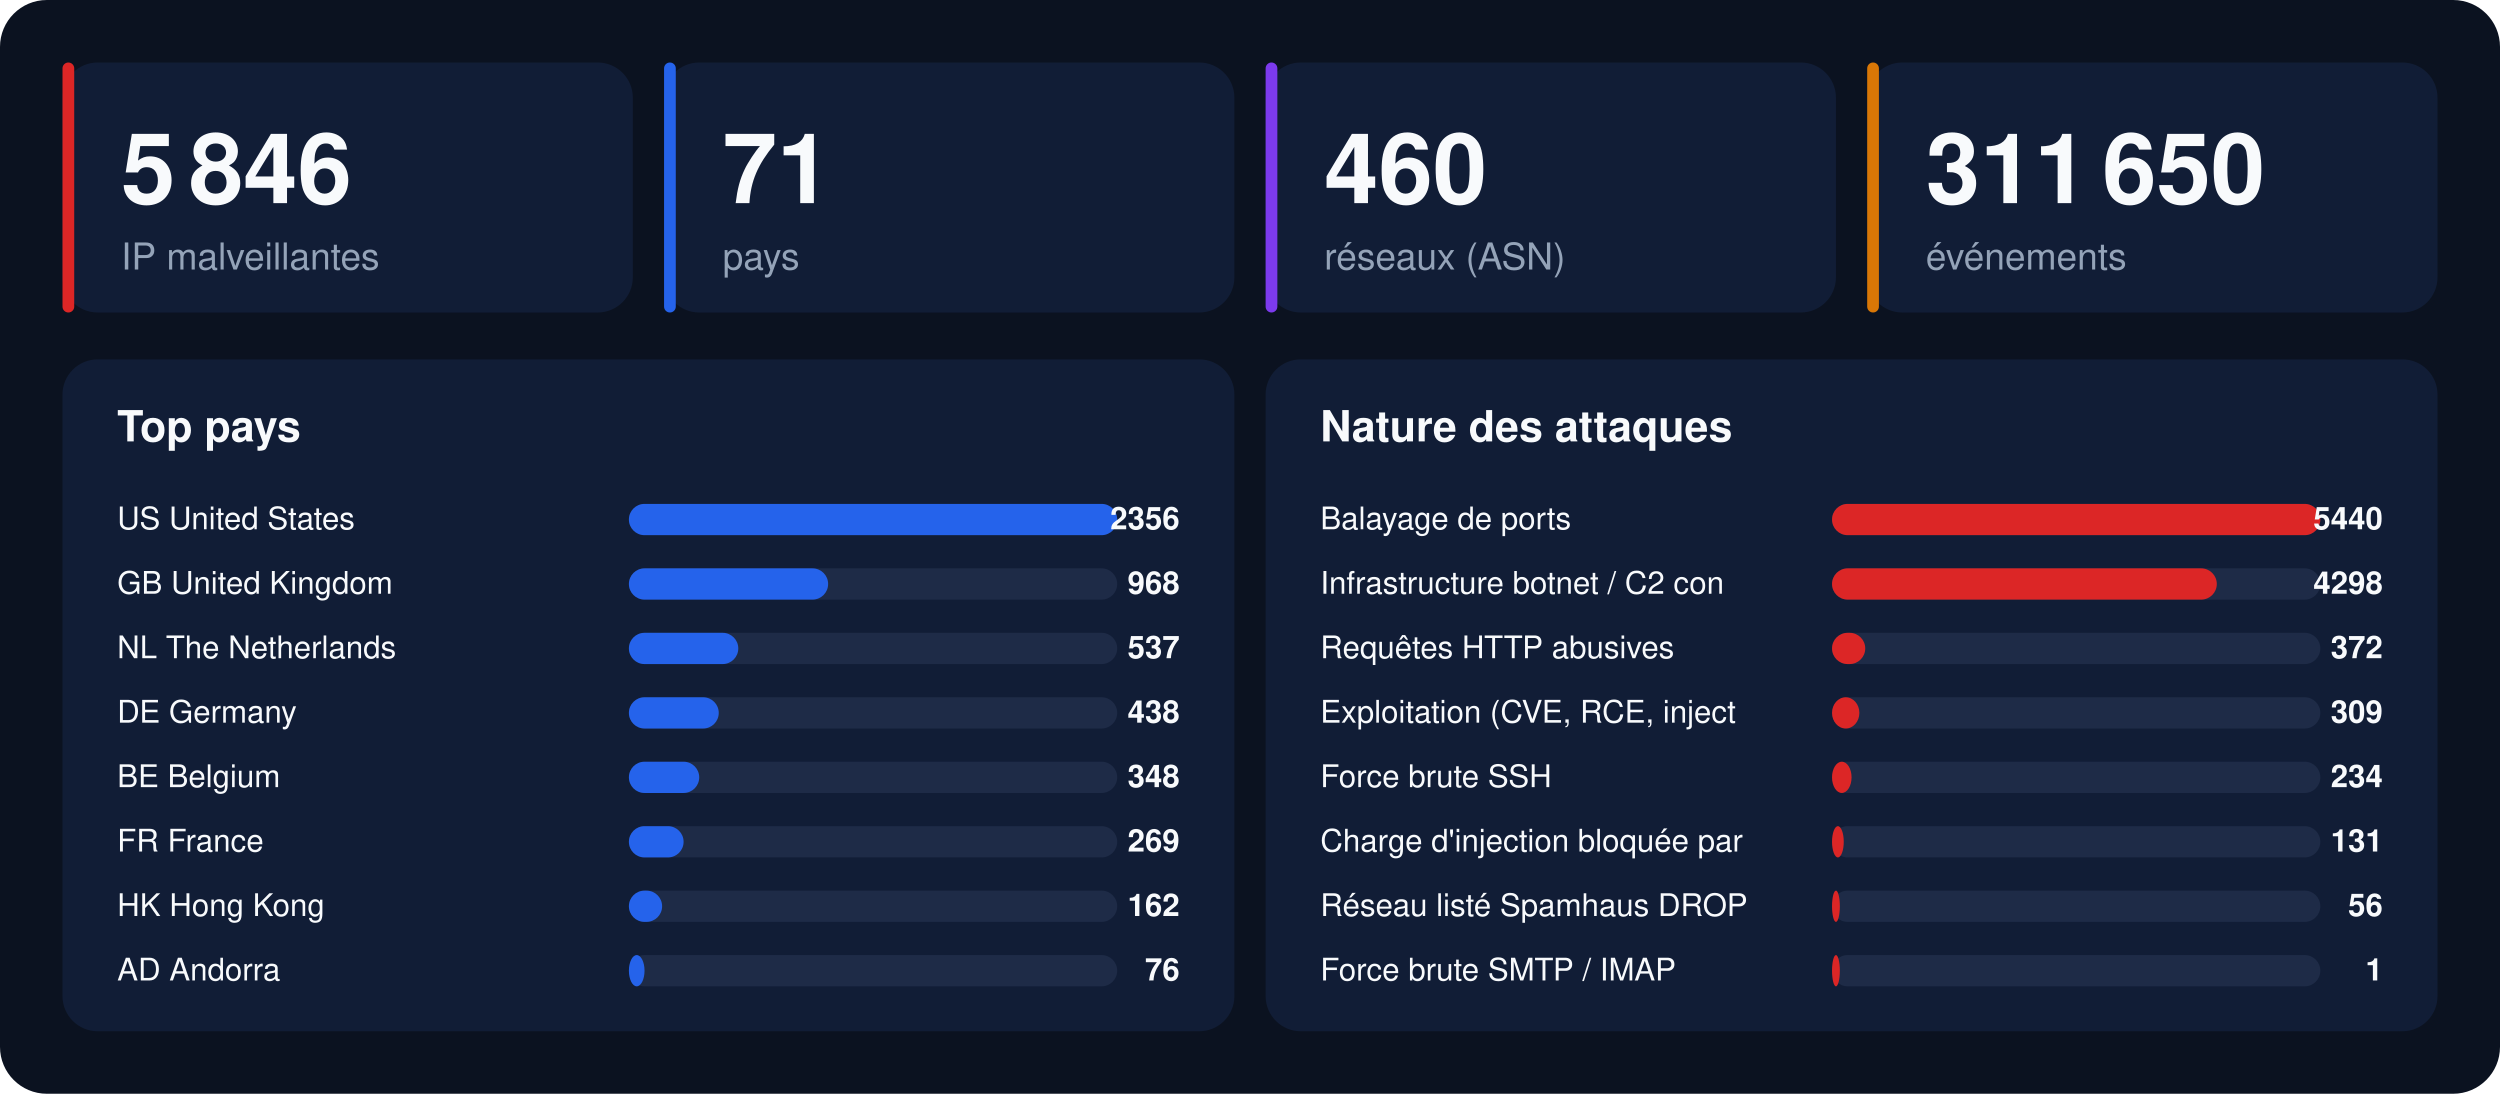
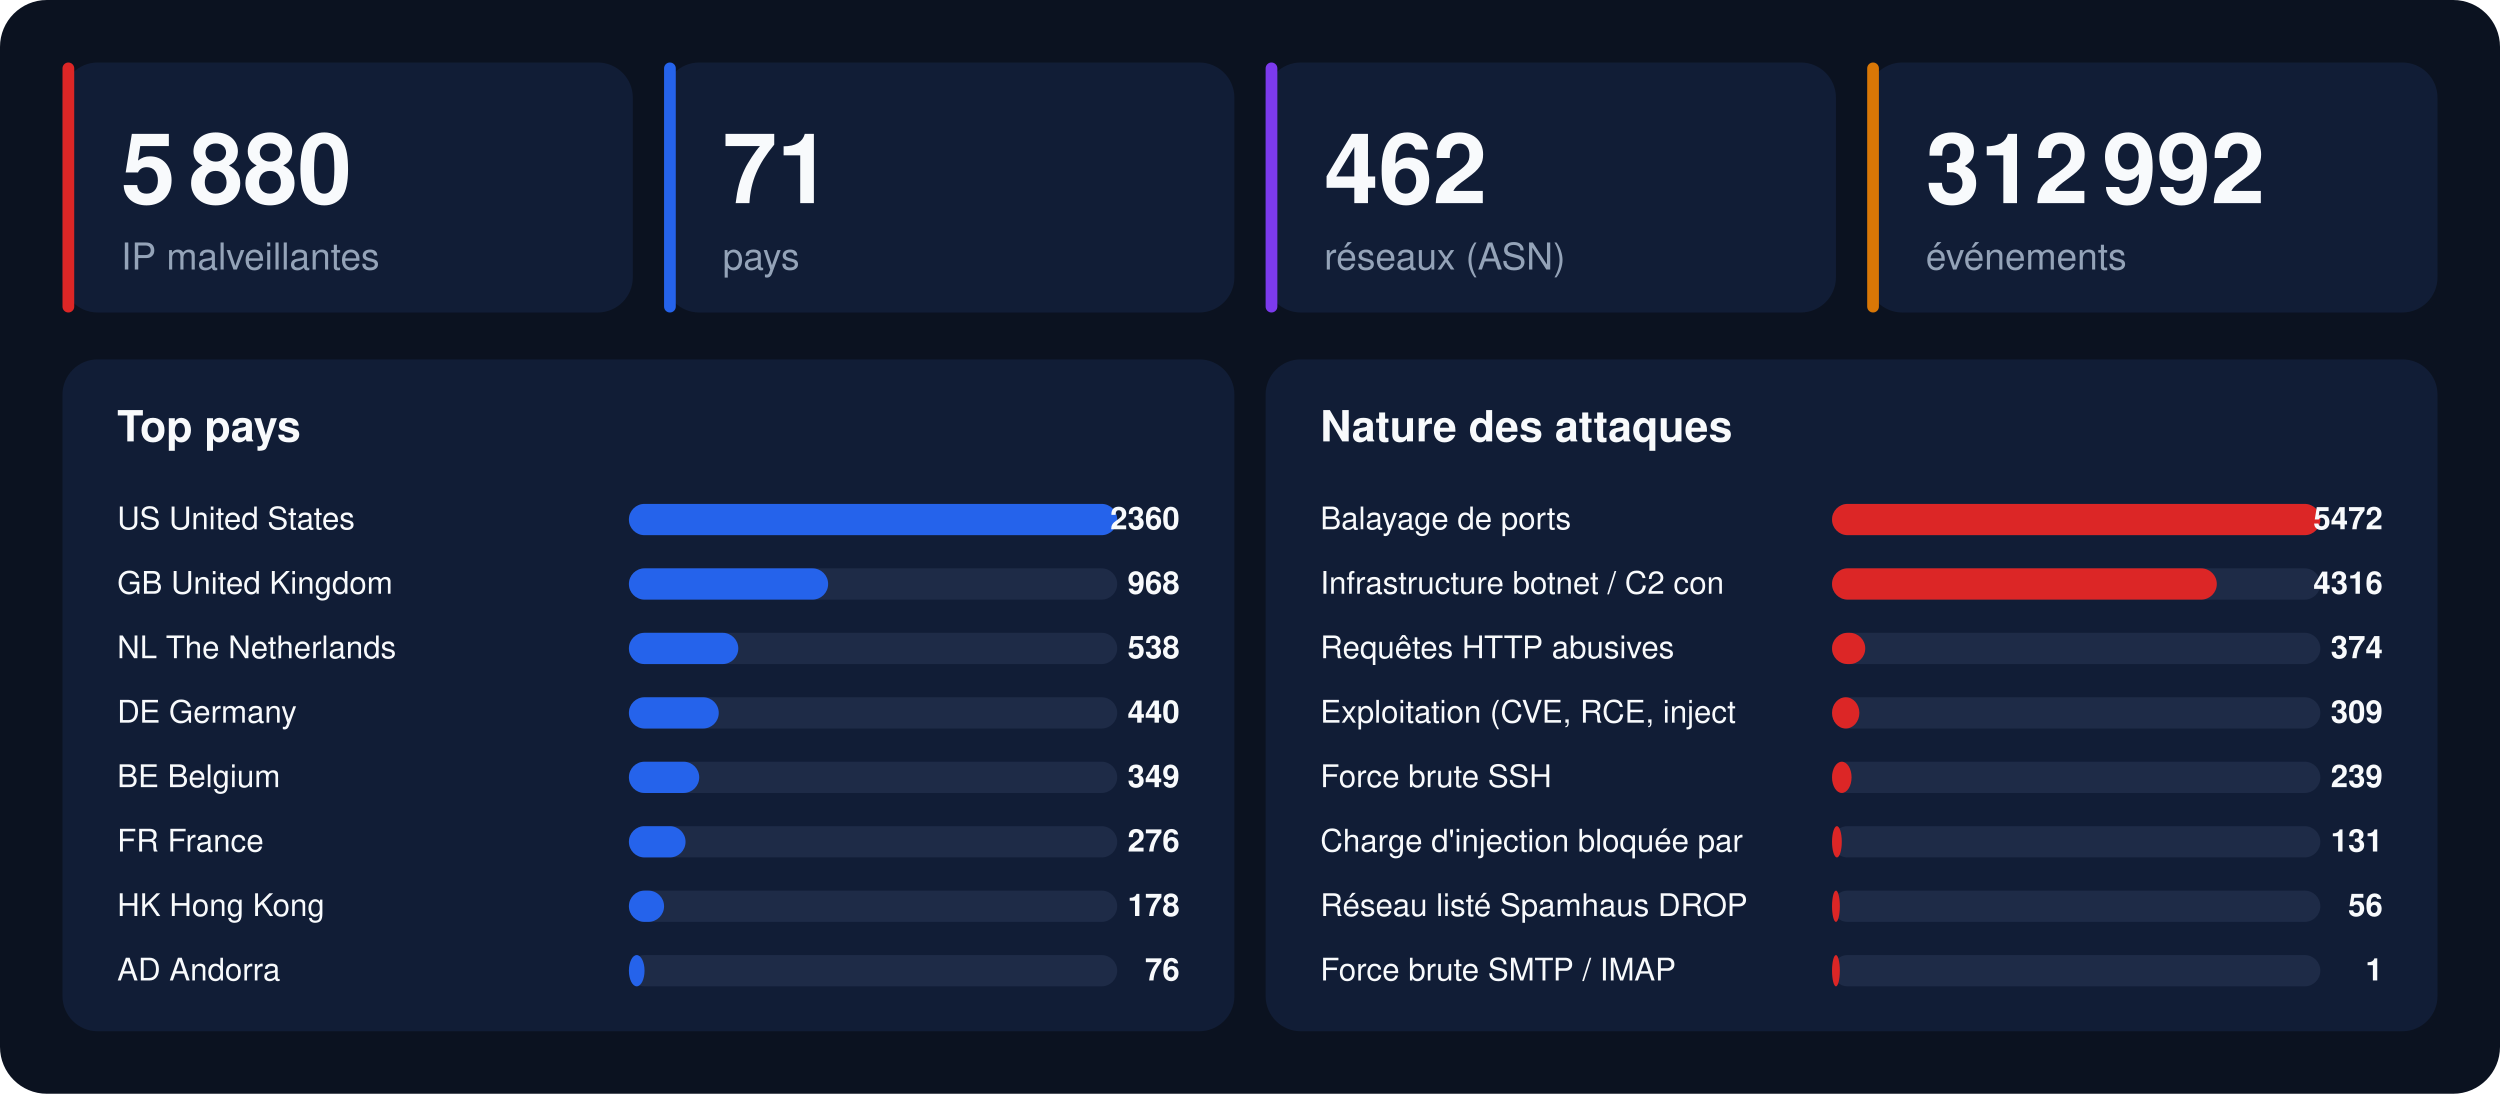
<svg xmlns="http://www.w3.org/2000/svg" width="1280" height="560" viewBox="0 0 1280 560" font-family="-apple-system,BlinkMacSystemFont,'Segoe UI',Helvetica,Arial,sans-serif">
  <rect width="1280" height="560" rx="24" fill="#0b1220" />
  <rect x="32" y="32" width="292" height="128" rx="18" fill="#111d36" />
  <rect x="32" y="32" width="6" height="128" rx="3" fill="#dc2626" />
-   <text x="62" y="104" font-size="50" font-weight="800" fill="#f8fafc">5 846</text>
+   <text x="62" y="104" font-size="50" font-weight="800" fill="#f8fafc">5 880</text>
  <text x="62" y="138" font-size="19" fill="#94a3b8">IP malveillantes</text>
  <rect x="340" y="32" width="292" height="128" rx="18" fill="#111d36" />
  <rect x="340" y="32" width="6" height="128" rx="3" fill="#2563eb" />
  <text x="370" y="104" font-size="50" font-weight="800" fill="#f8fafc">71</text>
  <text x="370" y="138" font-size="19" fill="#94a3b8">pays</text>
  <rect x="648" y="32" width="292" height="128" rx="18" fill="#111d36" />
  <rect x="648" y="32" width="6" height="128" rx="3" fill="#7c3aed" />
-   <text x="678" y="104" font-size="50" font-weight="800" fill="#f8fafc">460</text>
+   <text x="678" y="104" font-size="50" font-weight="800" fill="#f8fafc">462</text>
  <text x="678" y="138" font-size="19" fill="#94a3b8">réseaux (ASN)</text>
  <rect x="956" y="32" width="292" height="128" rx="18" fill="#111d36" />
  <rect x="956" y="32" width="6" height="128" rx="3" fill="#d97706" />
-   <text x="986" y="104" font-size="50" font-weight="800" fill="#f8fafc">311 650</text>
+   <text x="986" y="104" font-size="50" font-weight="800" fill="#f8fafc">312 992</text>
  <text x="986" y="138" font-size="19" fill="#94a3b8">événements</text>
  <rect x="32" y="184" width="600" height="344" rx="18" fill="#111d36" />
  <text x="60" y="226" font-size="22" font-weight="700" fill="#f8fafc">Top pays</text>
  <text x="60" y="271" font-size="16" fill="#f8fafc">US  United States</text>
  <rect x="322" y="258" width="250" height="16" rx="8" fill="#1e2b47" />
  <rect x="322" y="258" width="250" height="16" rx="8" fill="#2563eb" />
-   <text x="604" y="271" font-size="16" font-weight="700" text-anchor="end" fill="#f8fafc">2356</text>
+   <text x="604" y="271" font-size="16" font-weight="700" text-anchor="end" fill="#f8fafc">2360</text>
  <text x="60" y="304" font-size="16" fill="#f8fafc">GB  United Kingdom</text>
  <rect x="322" y="291" width="250" height="16" rx="8" fill="#1e2b47" />
  <rect x="322" y="291" width="102" height="16" rx="8" fill="#2563eb" />
  <text x="604" y="304" font-size="16" font-weight="700" text-anchor="end" fill="#f8fafc">968</text>
  <text x="60" y="337" font-size="16" fill="#f8fafc">NL  The Netherlands</text>
  <rect x="322" y="324" width="250" height="16" rx="8" fill="#1e2b47" />
  <rect x="322" y="324" width="56" height="16" rx="8" fill="#2563eb" />
-   <text x="604" y="337" font-size="16" font-weight="700" text-anchor="end" fill="#f8fafc">537</text>
+   <text x="604" y="337" font-size="16" font-weight="700" text-anchor="end" fill="#f8fafc">538</text>
  <text x="60" y="370" font-size="16" fill="#f8fafc">DE  Germany</text>
  <rect x="322" y="357" width="250" height="16" rx="8" fill="#1e2b47" />
  <rect x="322" y="357" width="46" height="16" rx="8" fill="#2563eb" />
-   <text x="604" y="370" font-size="16" font-weight="700" text-anchor="end" fill="#f8fafc">438</text>
+   <text x="604" y="370" font-size="16" font-weight="700" text-anchor="end" fill="#f8fafc">440</text>
  <text x="60" y="403" font-size="16" fill="#f8fafc">BE  Belgium</text>
  <rect x="322" y="390" width="250" height="16" rx="8" fill="#1e2b47" />
  <rect x="322" y="390" width="36" height="16" rx="8" fill="#2563eb" />
-   <text x="604" y="403" font-size="16" font-weight="700" text-anchor="end" fill="#f8fafc">348</text>
+   <text x="604" y="403" font-size="16" font-weight="700" text-anchor="end" fill="#f8fafc">349</text>
  <text x="60" y="436" font-size="16" fill="#f8fafc">FR  France</text>
  <rect x="322" y="423" width="250" height="16" rx="8" fill="#1e2b47" />
-   <rect x="322" y="423" width="28" height="16" rx="8" fill="#2563eb" />
-   <text x="604" y="436" font-size="16" font-weight="700" text-anchor="end" fill="#f8fafc">269</text>
+   <rect x="322" y="423" width="29" height="16" rx="8" fill="#2563eb" />
+   <text x="604" y="436" font-size="16" font-weight="700" text-anchor="end" fill="#f8fafc">276</text>
  <text x="60" y="469" font-size="16" fill="#f8fafc">HK  Hong Kong</text>
  <rect x="322" y="456" width="250" height="16" rx="8" fill="#1e2b47" />
-   <rect x="322" y="456" width="17" height="16" rx="8" fill="#2563eb" />
-   <text x="604" y="469" font-size="16" font-weight="700" text-anchor="end" fill="#f8fafc">162</text>
+   <rect x="322" y="456" width="18" height="16" rx="8" fill="#2563eb" />
+   <text x="604" y="469" font-size="16" font-weight="700" text-anchor="end" fill="#f8fafc">178</text>
  <text x="60" y="502" font-size="16" fill="#f8fafc">AD  Andorra</text>
  <rect x="322" y="489" width="250" height="16" rx="8" fill="#1e2b47" />
  <rect x="322" y="489" width="8" height="16" rx="8" fill="#2563eb" />
  <text x="604" y="502" font-size="16" font-weight="700" text-anchor="end" fill="#f8fafc">76</text>
  <rect x="648" y="184" width="600" height="344" rx="18" fill="#111d36" />
  <text x="676" y="226" font-size="22" font-weight="700" fill="#f8fafc">Nature des attaques</text>
  <text x="676" y="271" font-size="16" fill="#f8fafc">Balayage de ports</text>
  <rect x="938" y="258" width="250" height="16" rx="8" fill="#1e2b47" />
  <rect x="938" y="258" width="250" height="16" rx="8" fill="#dc2626" />
-   <text x="1220" y="271" font-size="16" font-weight="700" text-anchor="end" fill="#f8fafc">5440</text>
+   <text x="1220" y="271" font-size="16" font-weight="700" text-anchor="end" fill="#f8fafc">5472</text>
  <text x="676" y="304" font-size="16" fill="#f8fafc">Infrastructure botnet / C2 con</text>
  <rect x="938" y="291" width="250" height="16" rx="8" fill="#1e2b47" />
  <rect x="938" y="291" width="197" height="16" rx="8" fill="#dc2626" />
-   <text x="1220" y="304" font-size="16" font-weight="700" text-anchor="end" fill="#f8fafc">4298</text>
+   <text x="1220" y="304" font-size="16" font-weight="700" text-anchor="end" fill="#f8fafc">4316</text>
  <text x="676" y="337" font-size="16" fill="#f8fafc">Requêtes HTTP abusives</text>
  <rect x="938" y="324" width="250" height="16" rx="8" fill="#1e2b47" />
  <rect x="938" y="324" width="17" height="16" rx="8" fill="#dc2626" />
-   <text x="1220" y="337" font-size="16" font-weight="700" text-anchor="end" fill="#f8fafc">372</text>
+   <text x="1220" y="337" font-size="16" font-weight="700" text-anchor="end" fill="#f8fafc">374</text>
  <text x="676" y="370" font-size="16" fill="#f8fafc">Exploitation (CVE, RCE, inject</text>
  <rect x="938" y="357" width="250" height="16" rx="8" fill="#1e2b47" />
  <rect x="938" y="357" width="14" height="16" rx="8" fill="#dc2626" />
  <text x="1220" y="370" font-size="16" font-weight="700" text-anchor="end" fill="#f8fafc">309</text>
  <text x="676" y="403" font-size="16" fill="#f8fafc">Force brute SSH</text>
  <rect x="938" y="390" width="250" height="16" rx="8" fill="#1e2b47" />
  <rect x="938" y="390" width="10" height="16" rx="8" fill="#dc2626" />
-   <text x="1220" y="403" font-size="16" font-weight="700" text-anchor="end" fill="#f8fafc">234</text>
+   <text x="1220" y="403" font-size="16" font-weight="700" text-anchor="end" fill="#f8fafc">239</text>
  <text x="676" y="436" font-size="16" fill="#f8fafc">Charge d'injection bloquée par</text>
  <rect x="938" y="423" width="250" height="16" rx="8" fill="#1e2b47" />
-   <rect x="938" y="423" width="6" height="16" rx="8" fill="#dc2626" />
+   <rect x="938" y="423" width="5" height="16" rx="8" fill="#dc2626" />
  <text x="1220" y="436" font-size="16" font-weight="700" text-anchor="end" fill="#f8fafc">131</text>
  <text x="676" y="469" font-size="16" fill="#f8fafc">Réseau listé Spamhaus DROP</text>
  <rect x="938" y="456" width="250" height="16" rx="8" fill="#1e2b47" />
  <rect x="938" y="456" width="4" height="16" rx="8" fill="#dc2626" />
  <text x="1220" y="469" font-size="16" font-weight="700" text-anchor="end" fill="#f8fafc">56</text>
  <text x="676" y="502" font-size="16" fill="#f8fafc">Force brute SMTP / IMAP</text>
  <rect x="938" y="489" width="250" height="16" rx="8" fill="#1e2b47" />
  <rect x="938" y="489" width="4" height="16" rx="8" fill="#dc2626" />
  <text x="1220" y="502" font-size="16" font-weight="700" text-anchor="end" fill="#f8fafc">1</text>
</svg>
